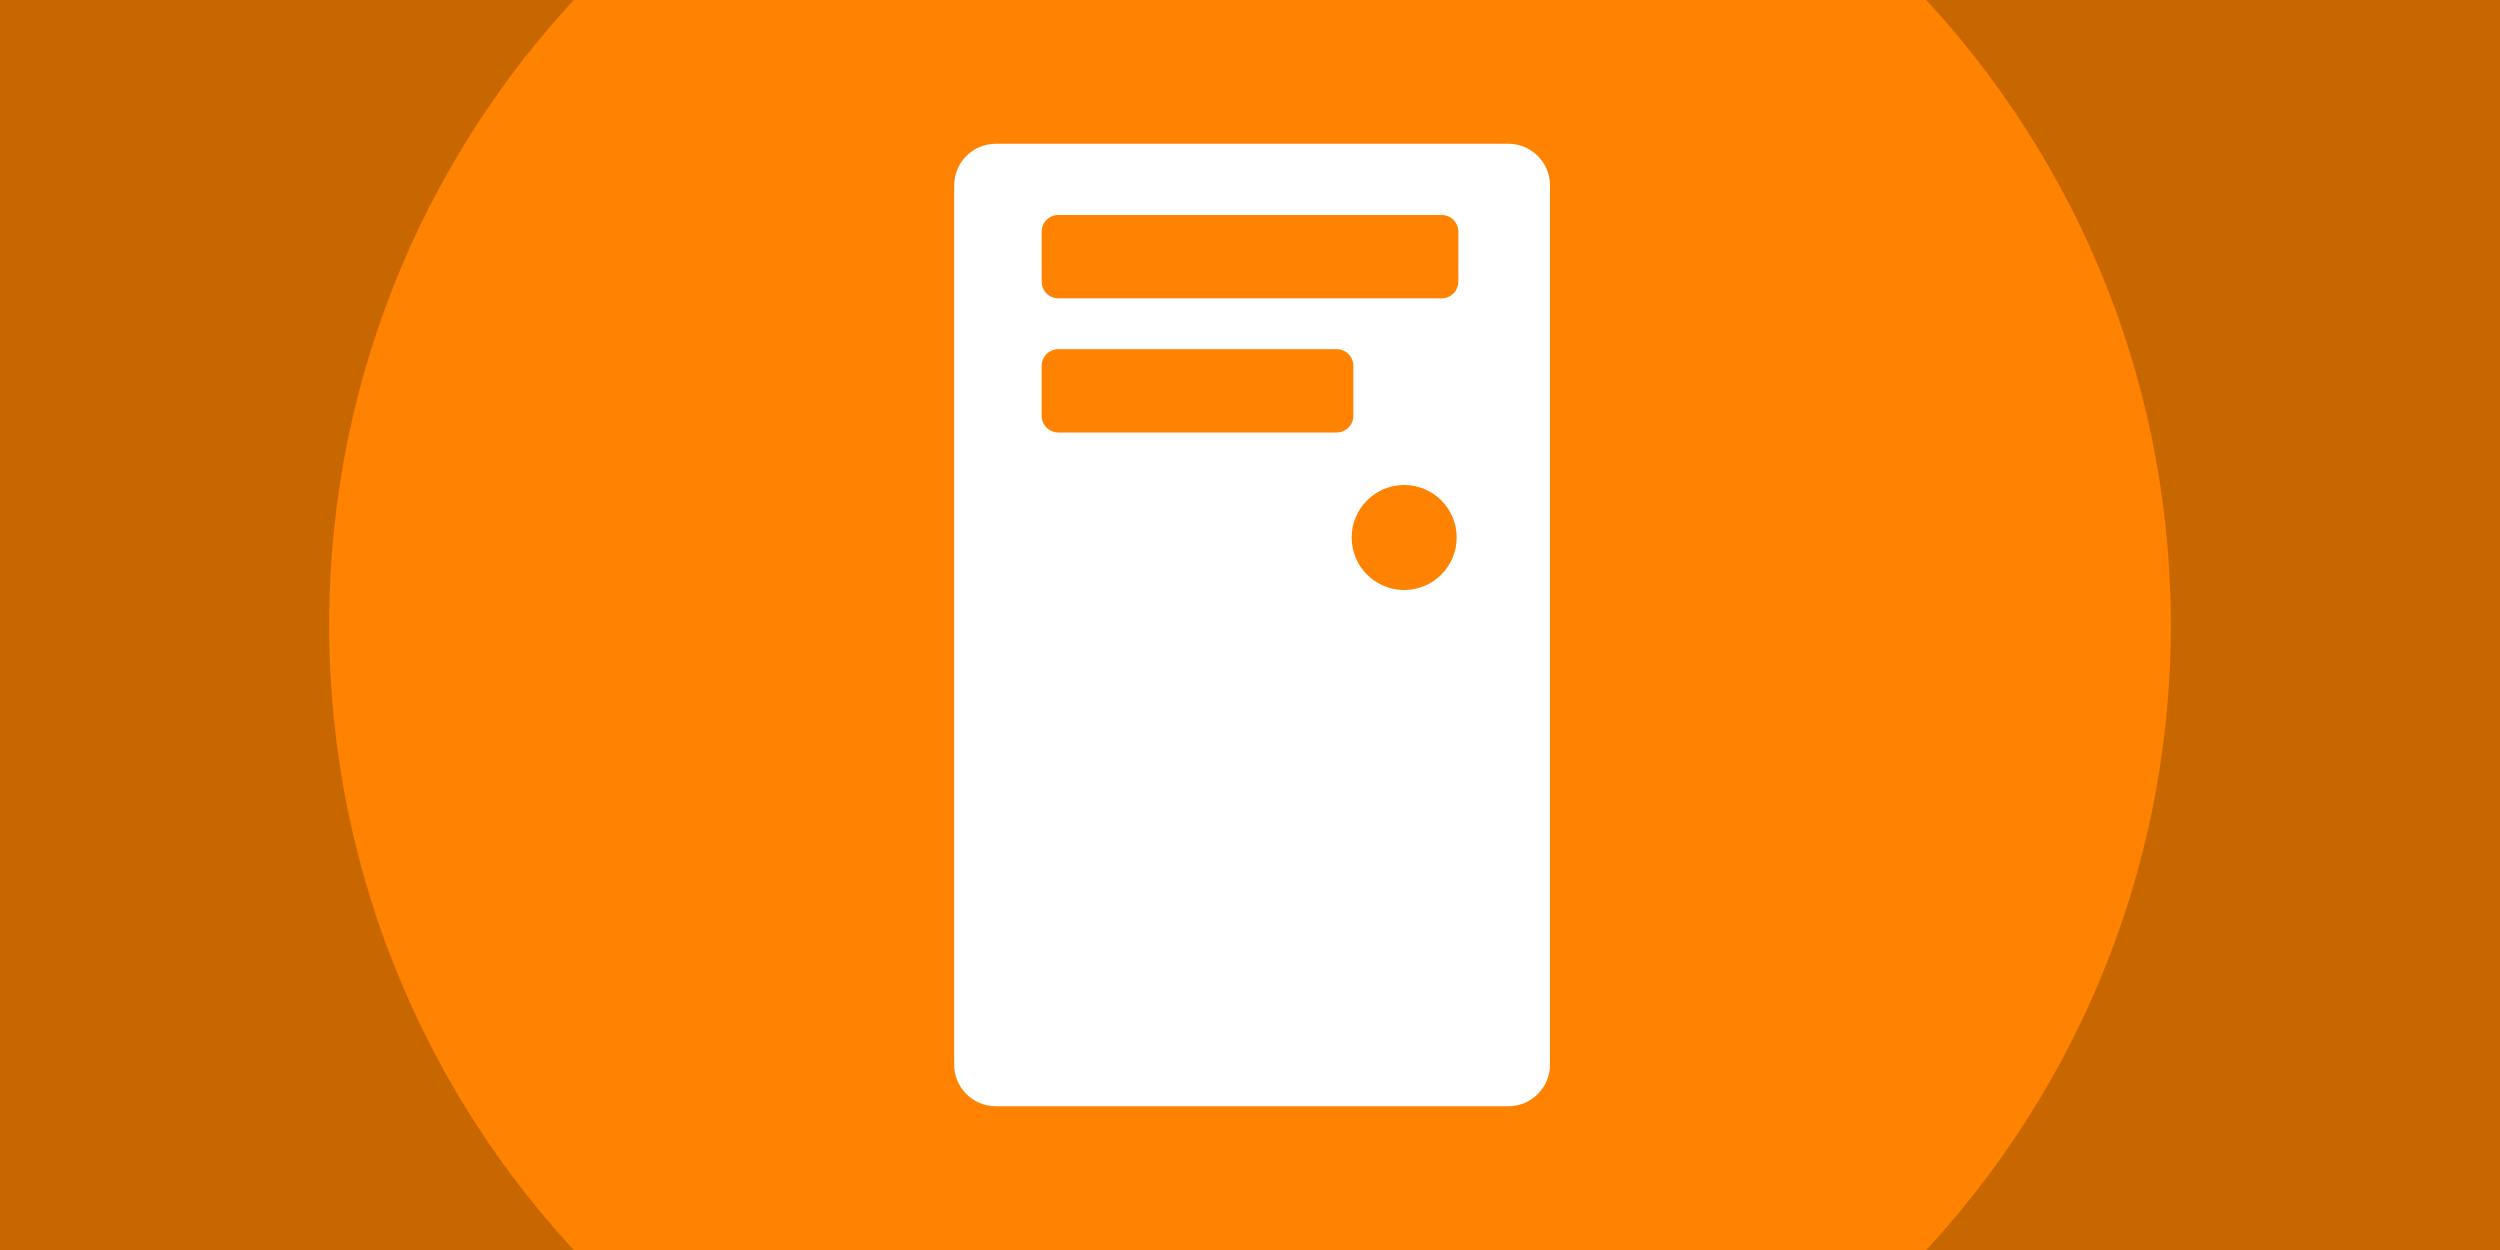
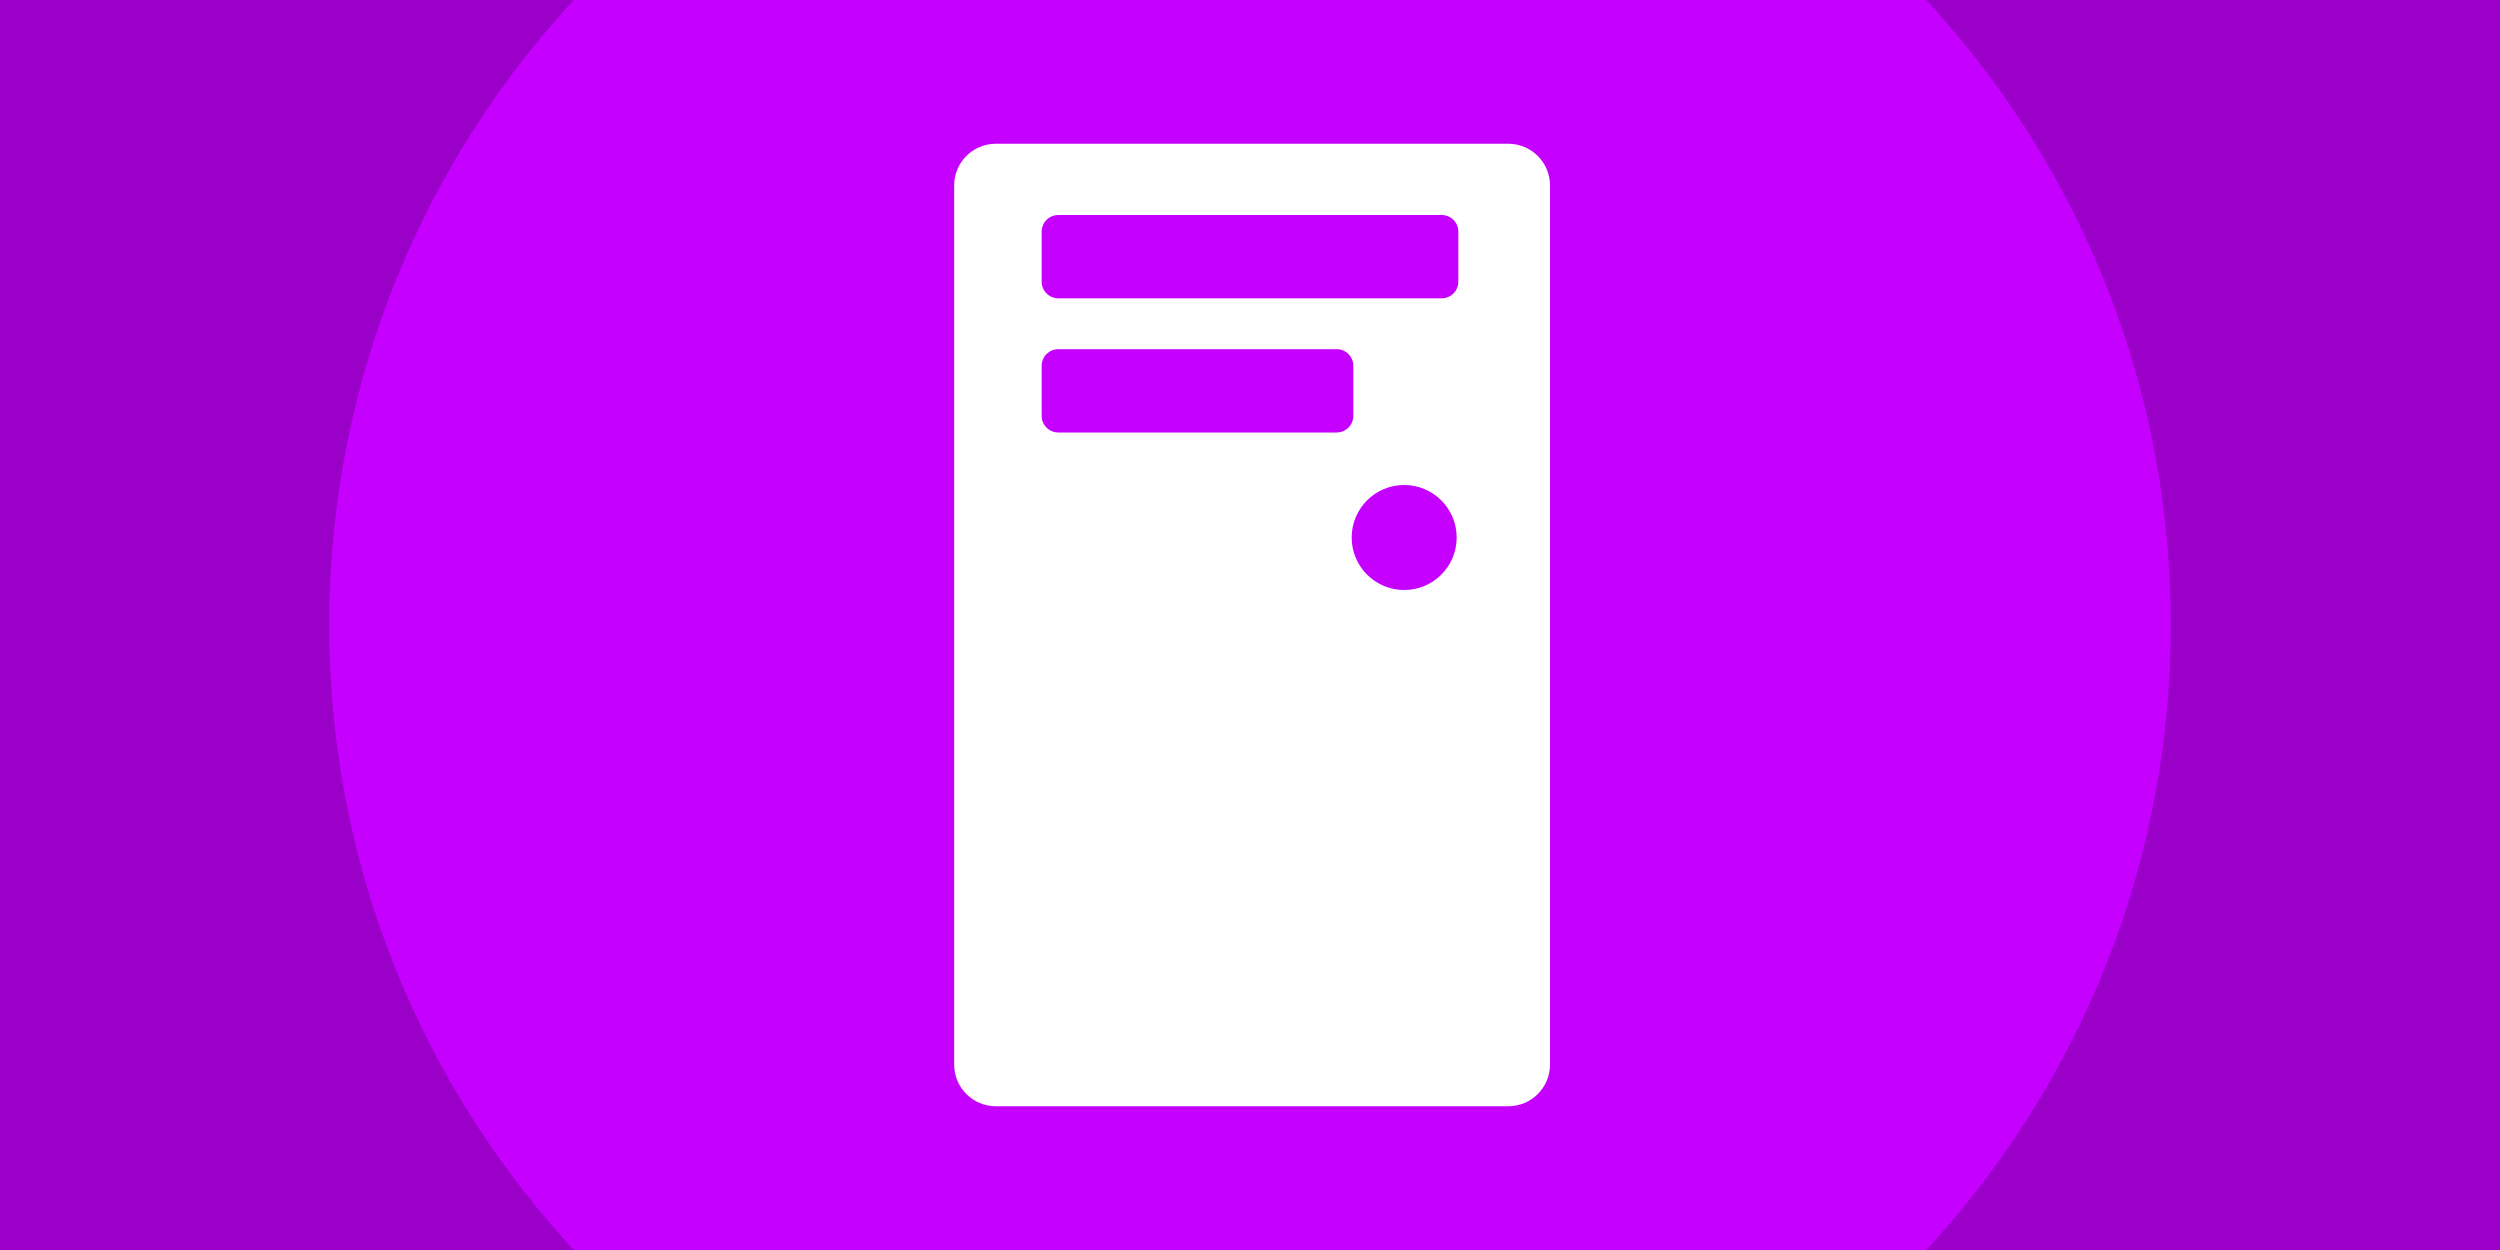
<svg xmlns="http://www.w3.org/2000/svg" width="600mm" height="300mm" version="1.1" viewBox="0 0 600 300">
  <g stroke-width="0">
-     <rect y="-1.95e-14" width="600" height="300" fill="#c86700" style="paint-order:fill markers stroke" />
-     <circle cx="300" cy="150" r="221" fill="#ff8200" style="paint-order:fill markers stroke" />
+     <rect y="-1.95e-14" width="600" height="300" fill="#9a00c7" style="paint-order:fill markers stroke" />
+     <circle cx="300" cy="150" r="221" fill="#c500ff" style="paint-order:fill markers stroke" />
    <rect x="229" y="34.5" width="143" height="231" rx="10" fill="#fff" style="paint-order:fill markers stroke" />
-     <g fill="#ff8200">
+     <g fill="#c500ff">
      <rect x="250" y="51.6" width="100" height="20" rx="4" style="paint-order:fill markers stroke" />
      <rect x="250" y="83.8" width="74.8" height="20" rx="4" style="paint-order:fill markers stroke" />
      <circle cx="337" cy="129" r="12.6" style="paint-order:fill markers stroke" />
    </g>
  </g>
</svg>
